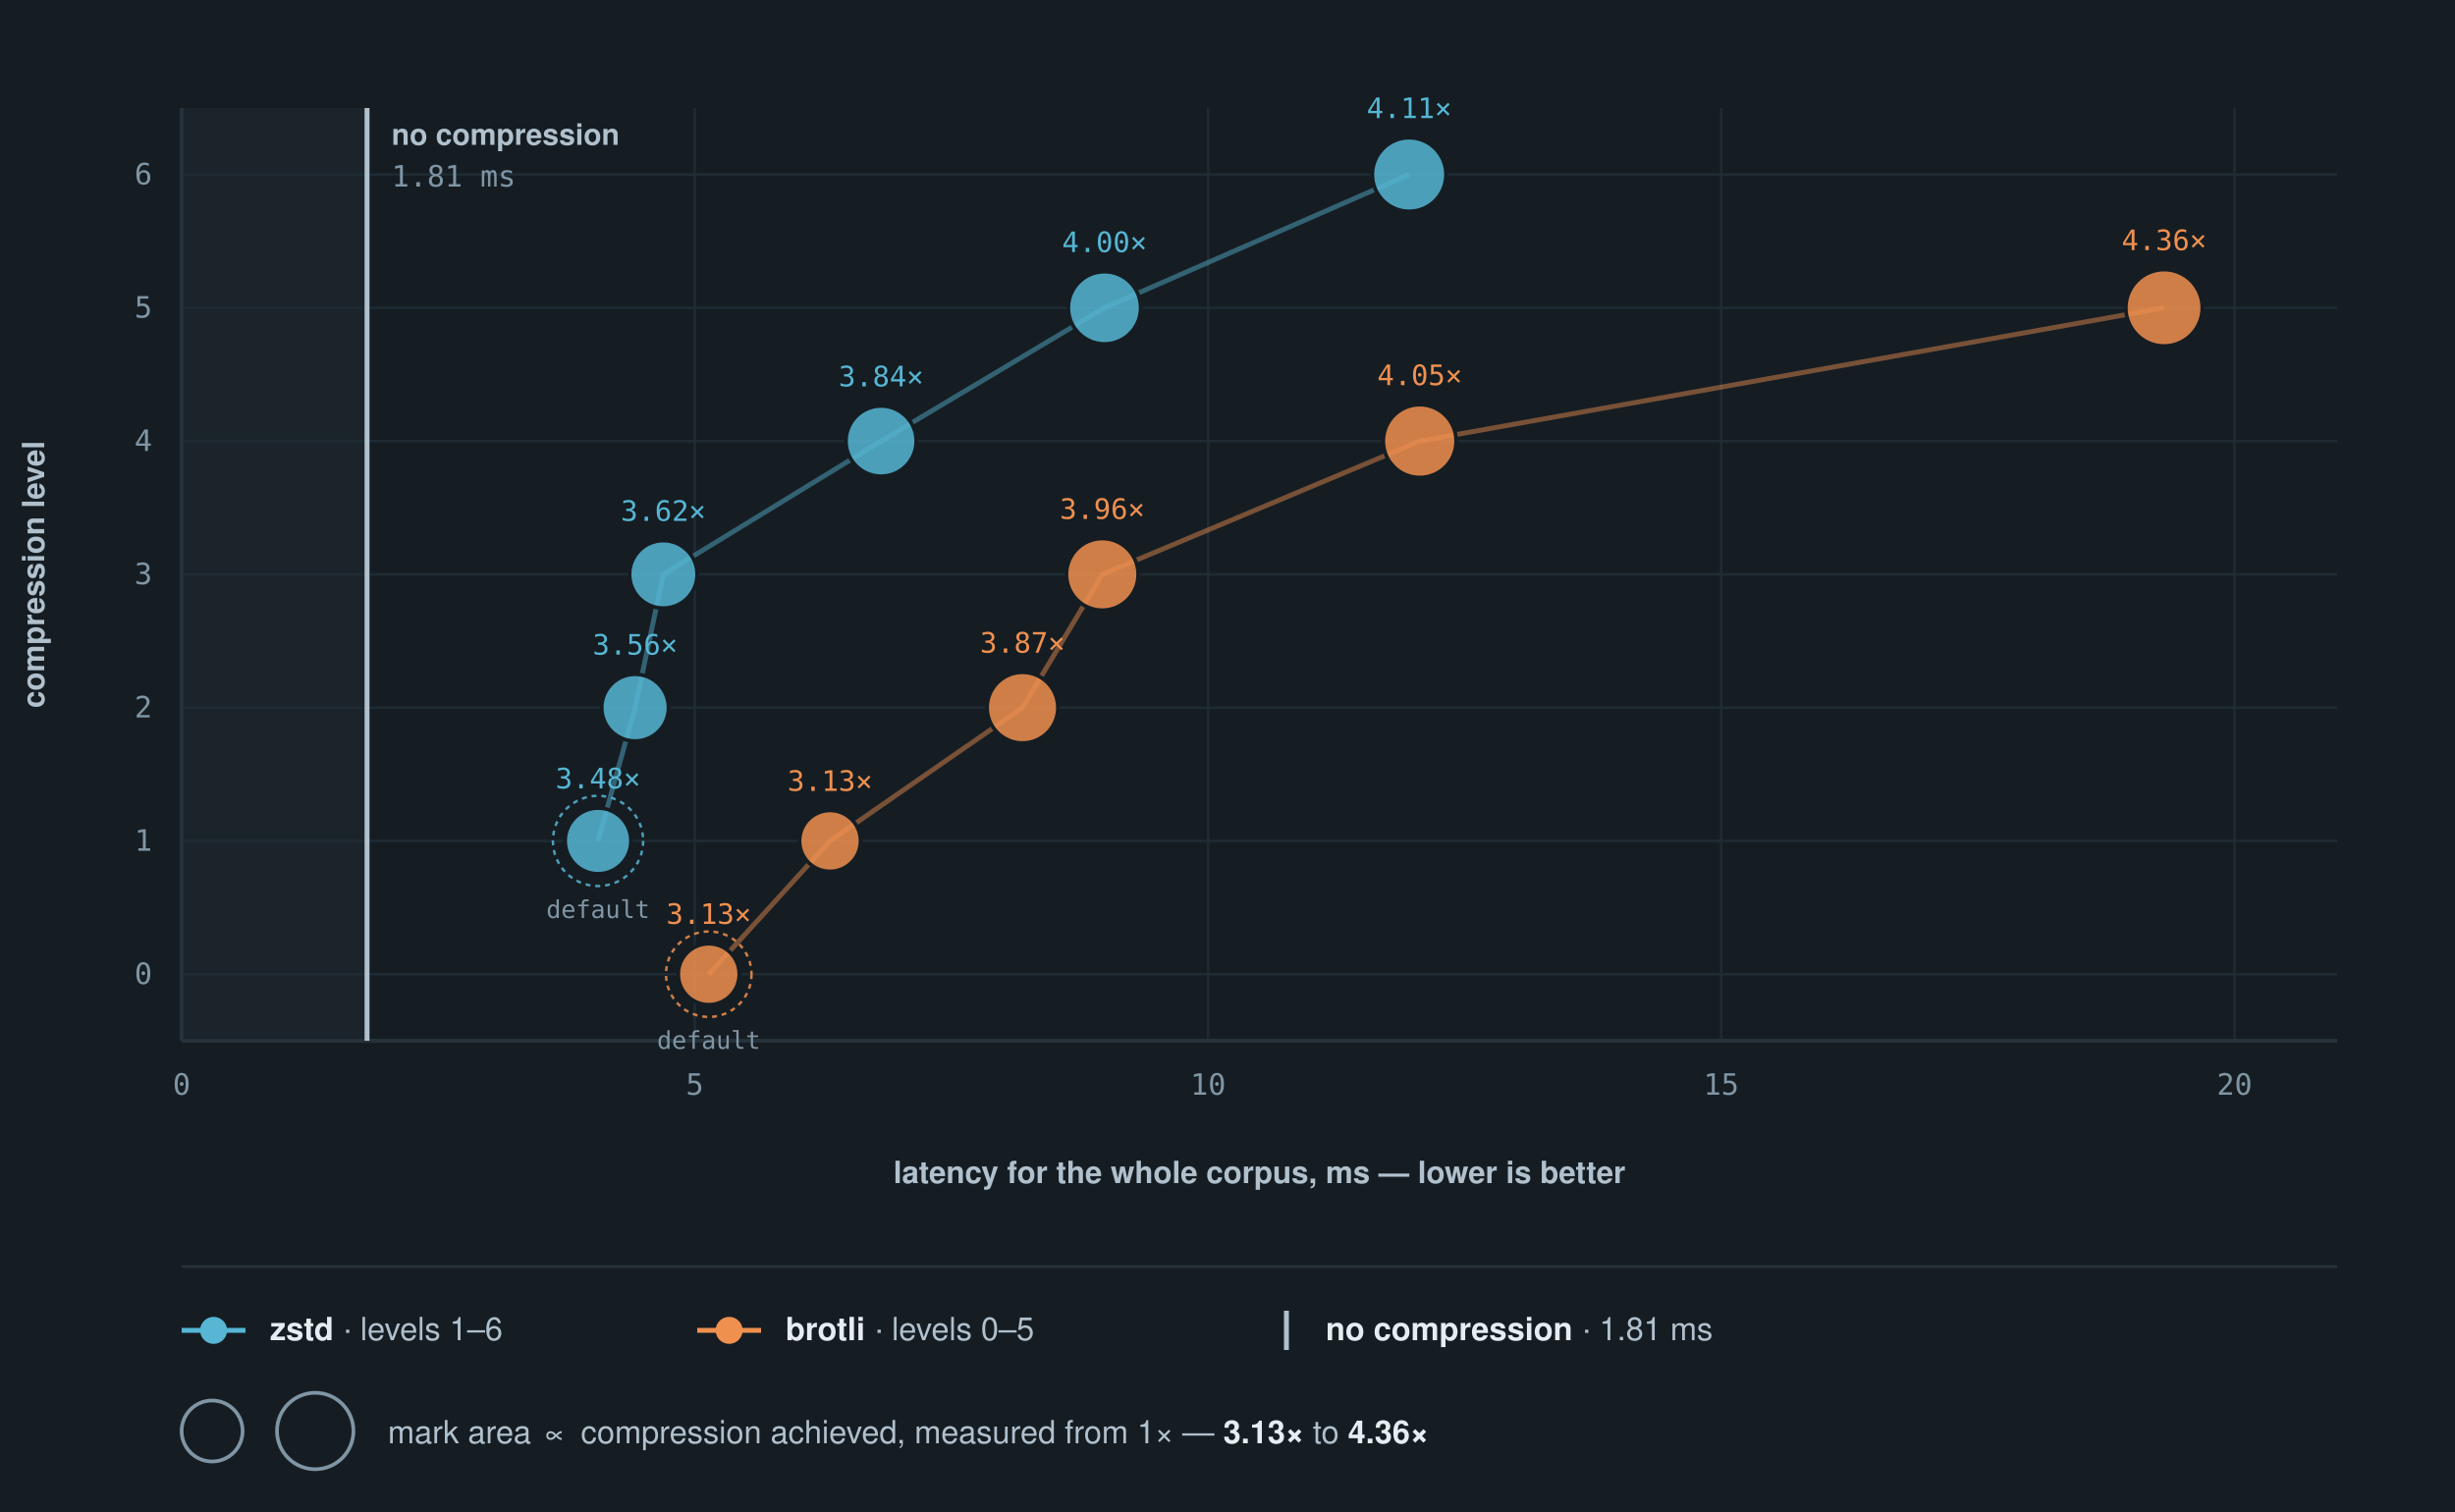
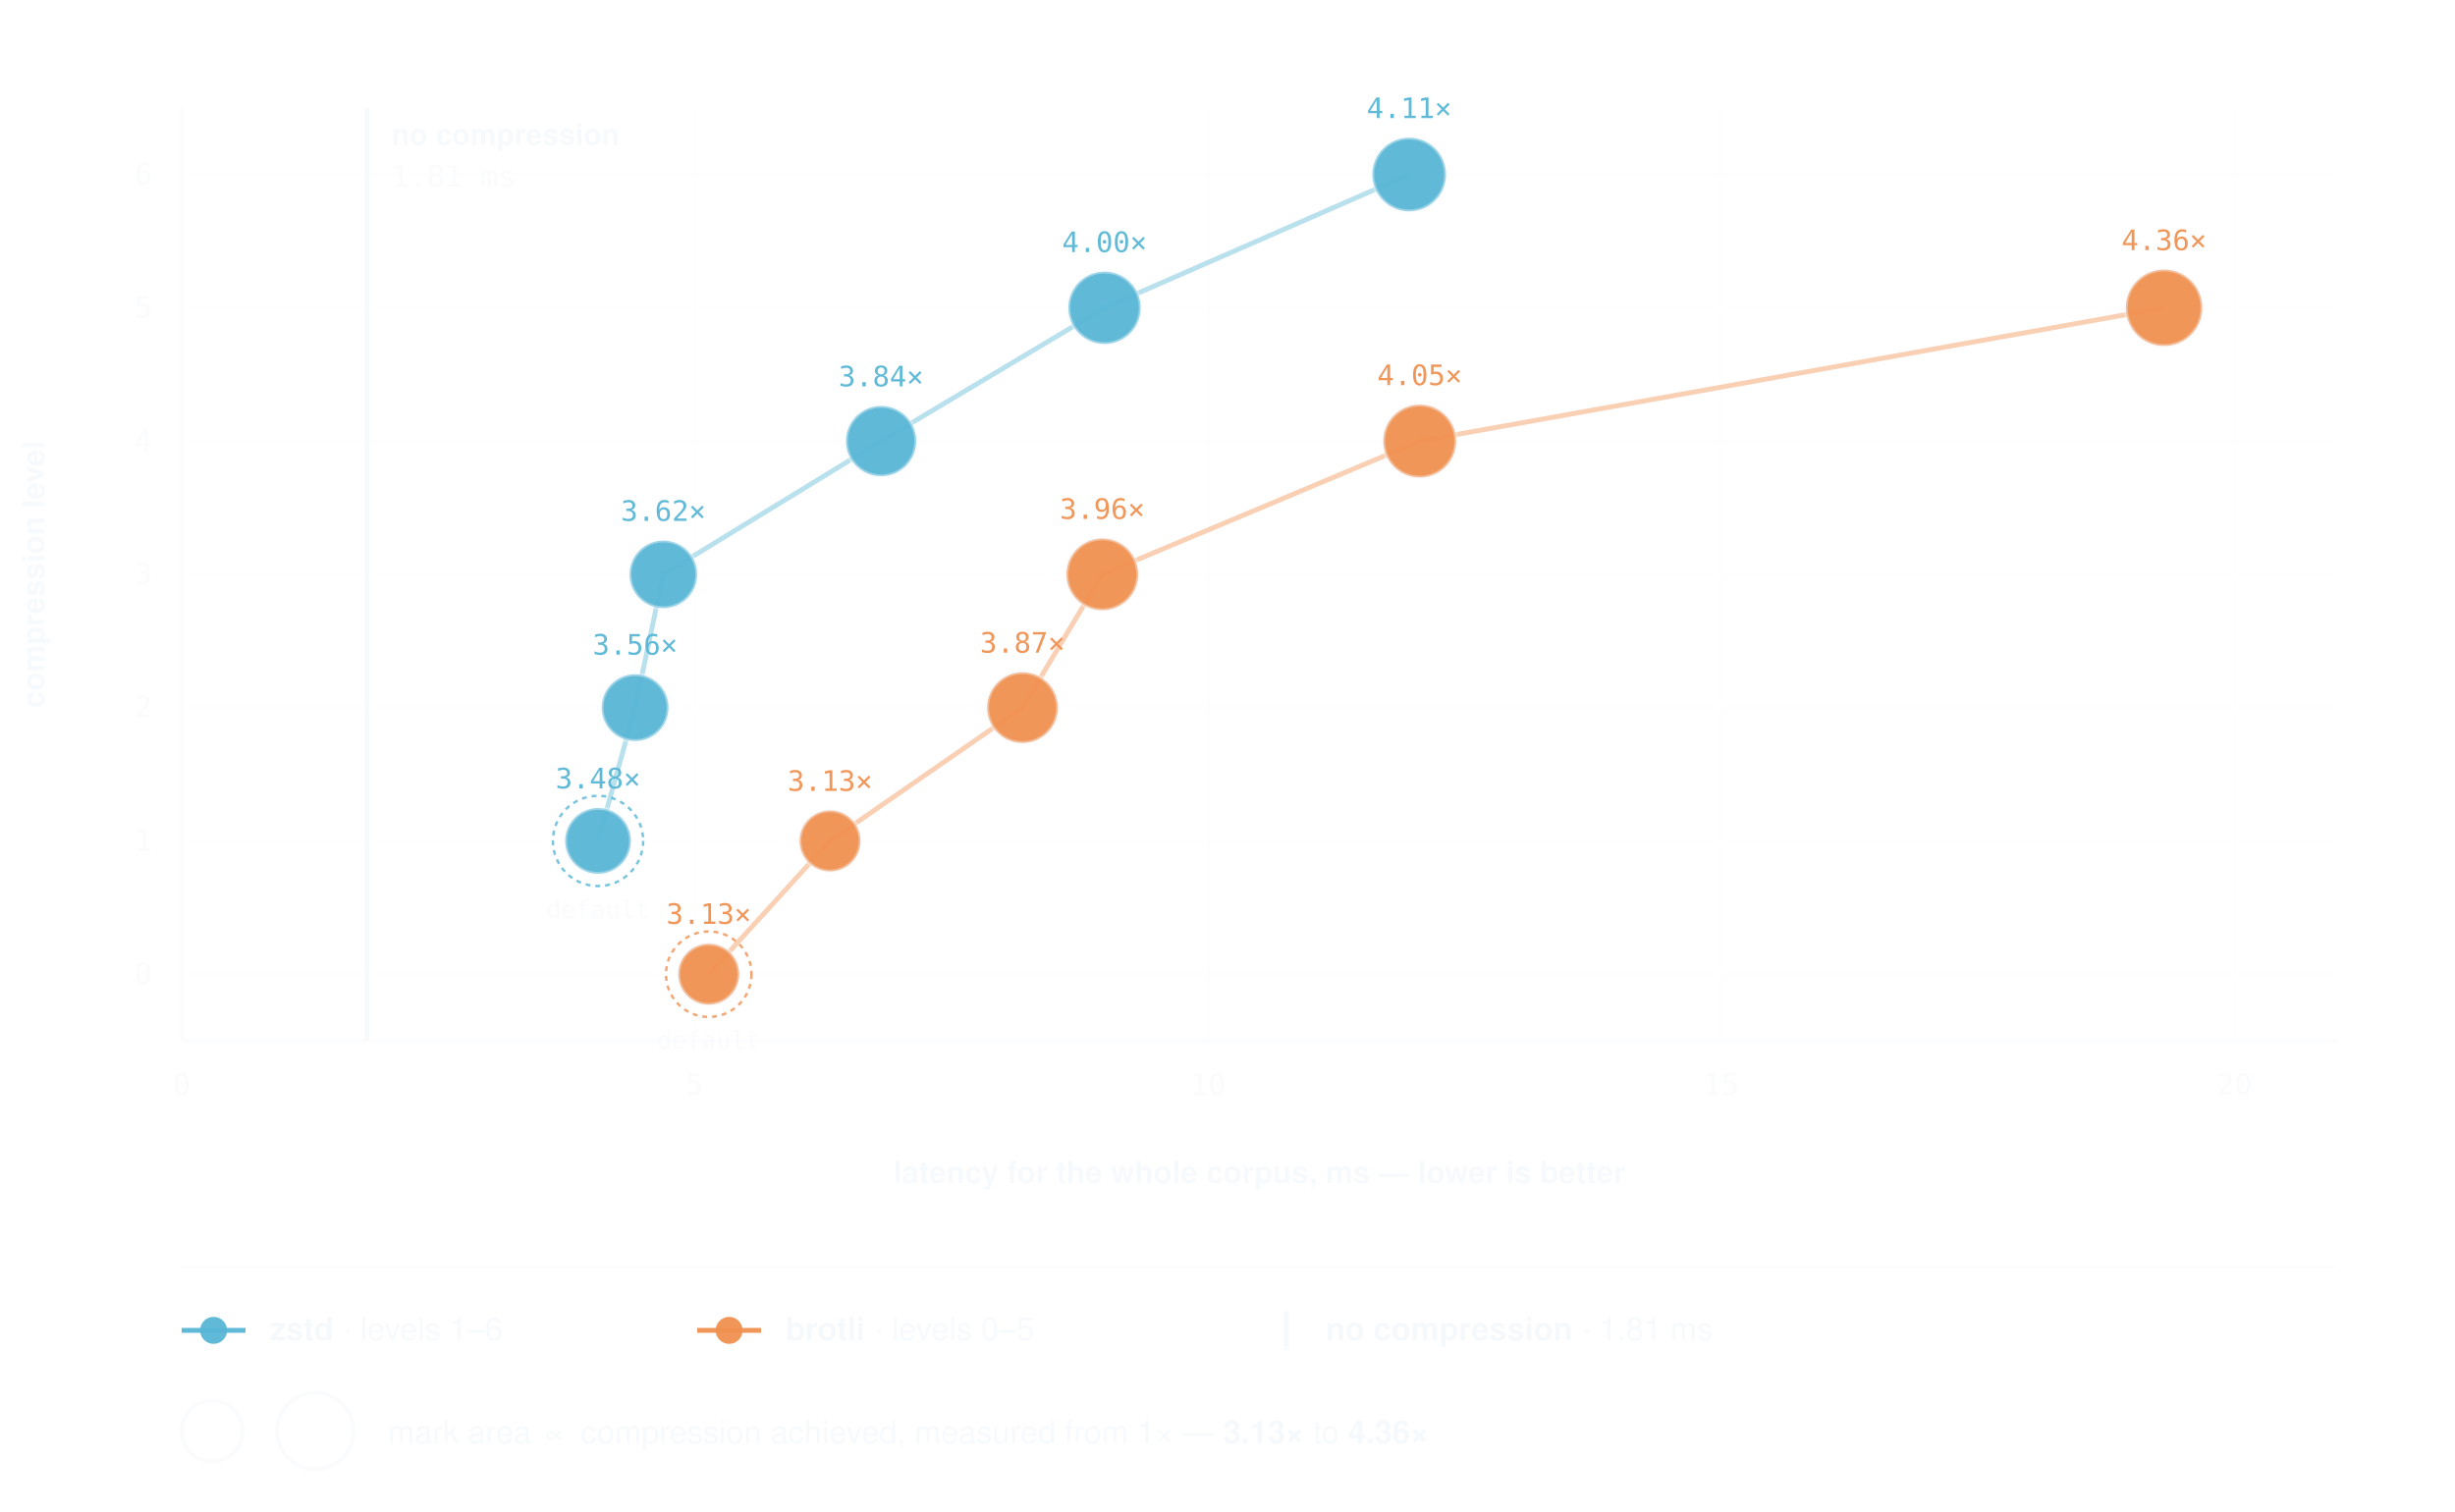
<svg xmlns="http://www.w3.org/2000/svg" viewBox="0 0 1000 616" width="1000" height="616" font-family="IBM Plex Sans, ui-sans-serif, system-ui, -apple-system, Segoe UI, Helvetica, Arial, sans-serif" role="img">
-   <rect width="1000" height="616" fill="#151d23" />
-   <rect x="74" y="44" width="75.5" height="380" fill="#1b242b" />
-   <line x1="74.0" y1="44" x2="74.0" y2="424" stroke="#1f2b33" stroke-width="1" />
-   <text x="74.0" y="446" text-anchor="middle" font-family="IBM Plex Mono, ui-monospace, SFMono-Regular, Menlo, Consolas, monospace" font-size="12" fill="#8095a4">0</text>
-   <line x1="283.0" y1="44" x2="283.0" y2="424" stroke="#1f2b33" stroke-width="1" />
-   <text x="283.0" y="446" text-anchor="middle" font-family="IBM Plex Mono, ui-monospace, SFMono-Regular, Menlo, Consolas, monospace" font-size="12" fill="#8095a4">5</text>
-   <line x1="492.1" y1="44" x2="492.1" y2="424" stroke="#1f2b33" stroke-width="1" />
-   <text x="492.1" y="446" text-anchor="middle" font-family="IBM Plex Mono, ui-monospace, SFMono-Regular, Menlo, Consolas, monospace" font-size="12" fill="#8095a4">10</text>
-   <line x1="701.1" y1="44" x2="701.1" y2="424" stroke="#1f2b33" stroke-width="1" />
-   <text x="701.1" y="446" text-anchor="middle" font-family="IBM Plex Mono, ui-monospace, SFMono-Regular, Menlo, Consolas, monospace" font-size="12" fill="#8095a4">15</text>
-   <line x1="910.2" y1="44" x2="910.2" y2="424" stroke="#1f2b33" stroke-width="1" />
-   <text x="910.2" y="446" text-anchor="middle" font-family="IBM Plex Mono, ui-monospace, SFMono-Regular, Menlo, Consolas, monospace" font-size="12" fill="#8095a4">20</text>
-   <line x1="74" y1="396.9" x2="952" y2="396.9" stroke="#1f2b33" stroke-width="1" />
-   <text x="62" y="400.9" text-anchor="end" font-family="IBM Plex Mono, ui-monospace, SFMono-Regular, Menlo, Consolas, monospace" font-size="12" fill="#8095a4">0</text>
-   <line x1="74" y1="342.6" x2="952" y2="342.6" stroke="#1f2b33" stroke-width="1" />
-   <text x="62" y="346.6" text-anchor="end" font-family="IBM Plex Mono, ui-monospace, SFMono-Regular, Menlo, Consolas, monospace" font-size="12" fill="#8095a4">1</text>
-   <line x1="74" y1="288.3" x2="952" y2="288.3" stroke="#1f2b33" stroke-width="1" />
-   <text x="62" y="292.3" text-anchor="end" font-family="IBM Plex Mono, ui-monospace, SFMono-Regular, Menlo, Consolas, monospace" font-size="12" fill="#8095a4">2</text>
-   <line x1="74" y1="234.0" x2="952" y2="234.0" stroke="#1f2b33" stroke-width="1" />
-   <text x="62" y="238.0" text-anchor="end" font-family="IBM Plex Mono, ui-monospace, SFMono-Regular, Menlo, Consolas, monospace" font-size="12" fill="#8095a4">3</text>
-   <line x1="74" y1="179.7" x2="952" y2="179.7" stroke="#1f2b33" stroke-width="1" />
-   <text x="62" y="183.7" text-anchor="end" font-family="IBM Plex Mono, ui-monospace, SFMono-Regular, Menlo, Consolas, monospace" font-size="12" fill="#8095a4">4</text>
-   <line x1="74" y1="125.4" x2="952" y2="125.4" stroke="#1f2b33" stroke-width="1" />
-   <text x="62" y="129.4" text-anchor="end" font-family="IBM Plex Mono, ui-monospace, SFMono-Regular, Menlo, Consolas, monospace" font-size="12" fill="#8095a4">5</text>
-   <line x1="74" y1="71.1" x2="952" y2="71.1" stroke="#1f2b33" stroke-width="1" />
-   <text x="62" y="75.1" text-anchor="end" font-family="IBM Plex Mono, ui-monospace, SFMono-Regular, Menlo, Consolas, monospace" font-size="12" fill="#8095a4">6</text>
-   <line x1="74" y1="424" x2="952" y2="424" stroke="#26333c" stroke-width="1.5" />
-   <line x1="74" y1="44" x2="74" y2="424" stroke="#26333c" stroke-width="1.5" />
-   <line x1="149.5" y1="44" x2="149.5" y2="424" stroke="#b0c0cc" stroke-width="2" />
-   <text x="159.5" y="59" font-size="12" font-weight="600" fill="#b0c0cc">no compression</text>
-   <text x="159.5" y="76" font-family="IBM Plex Mono, ui-monospace, SFMono-Regular, Menlo, Consolas, monospace" font-size="12" fill="#8095a4">1.81 ms</text>
-   <text x="513.0" y="482" text-anchor="middle" font-size="12.5" font-weight="600" fill="#b0c0cc">latency for the whole corpus, ms — lower is better</text>
-   <text x="18" y="234.0" text-anchor="middle" font-size="12.5" font-weight="600" fill="#b0c0cc" transform="rotate(-90 18 234.0)">compression level</text>
-   <polyline points="243.6,342.6 258.7,288.3 270.2,234.0 358.9,179.7 449.9,125.4 574.0,71.1" fill="none" stroke="#56b6d4" stroke-width="2" opacity="0.45" />
-   <circle cx="243.6" cy="342.6" r="13.39" fill="#56b6d4" fill-opacity="0.85" stroke="#151d23" stroke-width="1.5" />
-   <text x="243.6" y="321.2" text-anchor="middle" font-family="IBM Plex Mono, ui-monospace, SFMono-Regular, Menlo, Consolas, monospace" font-size="11.5" font-weight="500" fill="#56b6d4">3.48×</text>
-   <circle cx="243.6" cy="342.6" r="18.39" fill="none" stroke="#56b6d4" stroke-width="1" stroke-dasharray="2 2" opacity="0.85" />
-   <text x="243.6" y="374.0" text-anchor="middle" font-family="IBM Plex Mono, ui-monospace, SFMono-Regular, Menlo, Consolas, monospace" font-size="10" font-weight="500" fill="#8095a4">default</text>
-   <circle cx="258.7" cy="288.3" r="13.60" fill="#56b6d4" fill-opacity="0.85" stroke="#151d23" stroke-width="1.5" />
-   <text x="258.7" y="266.7" text-anchor="middle" font-family="IBM Plex Mono, ui-monospace, SFMono-Regular, Menlo, Consolas, monospace" font-size="11.5" font-weight="500" fill="#56b6d4">3.56×</text>
-   <circle cx="270.2" cy="234.0" r="13.76" fill="#56b6d4" fill-opacity="0.85" stroke="#151d23" stroke-width="1.5" />
-   <text x="270.2" y="212.2" text-anchor="middle" font-family="IBM Plex Mono, ui-monospace, SFMono-Regular, Menlo, Consolas, monospace" font-size="11.5" font-weight="500" fill="#56b6d4">3.62×</text>
-   <circle cx="358.9" cy="179.7" r="14.31" fill="#56b6d4" fill-opacity="0.85" stroke="#151d23" stroke-width="1.5" />
-   <text x="358.9" y="157.4" text-anchor="middle" font-family="IBM Plex Mono, ui-monospace, SFMono-Regular, Menlo, Consolas, monospace" font-size="11.5" font-weight="500" fill="#56b6d4">3.84×</text>
-   <circle cx="449.9" cy="125.4" r="14.73" fill="#56b6d4" fill-opacity="0.85" stroke="#151d23" stroke-width="1.5" />
-   <text x="449.9" y="102.7" text-anchor="middle" font-family="IBM Plex Mono, ui-monospace, SFMono-Regular, Menlo, Consolas, monospace" font-size="11.5" font-weight="500" fill="#56b6d4">4.00×</text>
-   <circle cx="574.0" cy="71.1" r="15.00" fill="#56b6d4" fill-opacity="0.85" stroke="#151d23" stroke-width="1.5" />
-   <text x="574.0" y="48.1" text-anchor="middle" font-family="IBM Plex Mono, ui-monospace, SFMono-Regular, Menlo, Consolas, monospace" font-size="11.5" font-weight="500" fill="#56b6d4">4.11×</text>
-   <polyline points="288.7,396.9 338.1,342.6 416.5,288.3 449.0,234.0 578.3,179.7 881.5,125.4" fill="none" stroke="#f0904f" stroke-width="2" opacity="0.45" />
-   <circle cx="288.7" cy="396.9" r="12.42" fill="#f0904f" fill-opacity="0.85" stroke="#151d23" stroke-width="1.5" />
-   <text x="288.7" y="376.4" text-anchor="middle" font-family="IBM Plex Mono, ui-monospace, SFMono-Regular, Menlo, Consolas, monospace" font-size="11.5" font-weight="500" fill="#f0904f">3.13×</text>
-   <circle cx="288.7" cy="396.9" r="17.42" fill="none" stroke="#f0904f" stroke-width="1" stroke-dasharray="2 2" opacity="0.85" />
-   <text x="288.7" y="427.3" text-anchor="middle" font-family="IBM Plex Mono, ui-monospace, SFMono-Regular, Menlo, Consolas, monospace" font-size="10" font-weight="500" fill="#8095a4">default</text>
-   <circle cx="338.1" cy="342.6" r="12.42" fill="#f0904f" fill-opacity="0.85" stroke="#151d23" stroke-width="1.5" />
-   <text x="338.1" y="322.2" text-anchor="middle" font-family="IBM Plex Mono, ui-monospace, SFMono-Regular, Menlo, Consolas, monospace" font-size="11.5" font-weight="500" fill="#f0904f">3.13×</text>
-   <circle cx="416.5" cy="288.3" r="14.41" fill="#f0904f" fill-opacity="0.85" stroke="#151d23" stroke-width="1.5" />
-   <text x="416.5" y="265.9" text-anchor="middle" font-family="IBM Plex Mono, ui-monospace, SFMono-Regular, Menlo, Consolas, monospace" font-size="11.5" font-weight="500" fill="#f0904f">3.87×</text>
-   <circle cx="449.0" cy="234.0" r="14.61" fill="#f0904f" fill-opacity="0.85" stroke="#151d23" stroke-width="1.5" />
-   <text x="449.0" y="211.4" text-anchor="middle" font-family="IBM Plex Mono, ui-monospace, SFMono-Regular, Menlo, Consolas, monospace" font-size="11.5" font-weight="500" fill="#f0904f">3.96×</text>
-   <circle cx="578.3" cy="179.7" r="14.84" fill="#f0904f" fill-opacity="0.85" stroke="#151d23" stroke-width="1.5" />
-   <text x="578.3" y="156.9" text-anchor="middle" font-family="IBM Plex Mono, ui-monospace, SFMono-Regular, Menlo, Consolas, monospace" font-size="11.5" font-weight="500" fill="#f0904f">4.05×</text>
-   <circle cx="881.5" cy="125.4" r="15.57" fill="#f0904f" fill-opacity="0.85" stroke="#151d23" stroke-width="1.5" />
-   <text x="881.5" y="101.9" text-anchor="middle" font-family="IBM Plex Mono, ui-monospace, SFMono-Regular, Menlo, Consolas, monospace" font-size="11.5" font-weight="500" fill="#f0904f">4.36×</text>
-   <line x1="74" y1="516" x2="952" y2="516" stroke="#26333c" stroke-width="1" />
-   <line x1="74" y1="542" x2="100" y2="542" stroke="#56b6d4" stroke-width="2" />
-   <circle cx="87" cy="542" r="5.5" fill="#56b6d4" />
-   <text x="110" y="546" font-size="13" fill="#b0c0cc">
-     <tspan font-weight="600" fill="#e6edf2">zstd</tspan> · levels 1–6</text>
-   <line x1="284" y1="542" x2="310" y2="542" stroke="#f0904f" stroke-width="2" />
-   <circle cx="297" cy="542" r="5.5" fill="#f0904f" />
-   <text x="320" y="546" font-size="13" fill="#b0c0cc">
-     <tspan font-weight="600" fill="#e6edf2">brotli</tspan> · levels 0–5</text>
-   <line x1="524" y1="534" x2="524" y2="550" stroke="#b0c0cc" stroke-width="2" />
-   <text x="540" y="546" font-size="13" fill="#b0c0cc">
-     <tspan font-weight="600" fill="#e6edf2">no compression</tspan> · 1.81 ms</text>
-   <circle cx="86.4" cy="583" r="12.42" fill="none" stroke="#8095a4" stroke-width="1.5" />
-   <circle cx="128.4" cy="583" r="15.57" fill="none" stroke="#8095a4" stroke-width="1.5" />
-   <text x="158.0" y="588" font-size="13" fill="#b0c0cc">mark area ∝ compression achieved, measured from 1× — <tspan font-weight="600" fill="#e6edf2">3.13×</tspan> to <tspan font-weight="600" fill="#e6edf2">4.36×</tspan>
+   <rect x="74" y="44" width="75.5" height="380" fill="rgba(245,249,252,0.07)" />
+   <line x1="74.0" y1="44" x2="74.0" y2="424" stroke="rgba(245,249,252,0.14)" stroke-width="1" />
+   <text x="74.0" y="446" text-anchor="middle" font-family="IBM Plex Mono, ui-monospace, SFMono-Regular, Menlo, Consolas, monospace" font-size="12" fill="rgba(245,249,252,0.58)">0</text>
+   <line x1="283.0" y1="44" x2="283.0" y2="424" stroke="rgba(245,249,252,0.14)" stroke-width="1" />
+   <text x="283.0" y="446" text-anchor="middle" font-family="IBM Plex Mono, ui-monospace, SFMono-Regular, Menlo, Consolas, monospace" font-size="12" fill="rgba(245,249,252,0.58)">5</text>
+   <line x1="492.1" y1="44" x2="492.1" y2="424" stroke="rgba(245,249,252,0.14)" stroke-width="1" />
+   <text x="492.1" y="446" text-anchor="middle" font-family="IBM Plex Mono, ui-monospace, SFMono-Regular, Menlo, Consolas, monospace" font-size="12" fill="rgba(245,249,252,0.58)">10</text>
+   <line x1="701.1" y1="44" x2="701.1" y2="424" stroke="rgba(245,249,252,0.14)" stroke-width="1" />
+   <text x="701.1" y="446" text-anchor="middle" font-family="IBM Plex Mono, ui-monospace, SFMono-Regular, Menlo, Consolas, monospace" font-size="12" fill="rgba(245,249,252,0.58)">15</text>
+   <line x1="910.2" y1="44" x2="910.2" y2="424" stroke="rgba(245,249,252,0.14)" stroke-width="1" />
+   <text x="910.2" y="446" text-anchor="middle" font-family="IBM Plex Mono, ui-monospace, SFMono-Regular, Menlo, Consolas, monospace" font-size="12" fill="rgba(245,249,252,0.58)">20</text>
+   <line x1="74" y1="396.9" x2="952" y2="396.9" stroke="rgba(245,249,252,0.14)" stroke-width="1" />
+   <text x="62" y="400.9" text-anchor="end" font-family="IBM Plex Mono, ui-monospace, SFMono-Regular, Menlo, Consolas, monospace" font-size="12" fill="rgba(245,249,252,0.58)">0</text>
+   <line x1="74" y1="342.6" x2="952" y2="342.6" stroke="rgba(245,249,252,0.14)" stroke-width="1" />
+   <text x="62" y="346.6" text-anchor="end" font-family="IBM Plex Mono, ui-monospace, SFMono-Regular, Menlo, Consolas, monospace" font-size="12" fill="rgba(245,249,252,0.58)">1</text>
+   <line x1="74" y1="288.3" x2="952" y2="288.3" stroke="rgba(245,249,252,0.14)" stroke-width="1" />
+   <text x="62" y="292.3" text-anchor="end" font-family="IBM Plex Mono, ui-monospace, SFMono-Regular, Menlo, Consolas, monospace" font-size="12" fill="rgba(245,249,252,0.58)">2</text>
+   <line x1="74" y1="234.0" x2="952" y2="234.0" stroke="rgba(245,249,252,0.14)" stroke-width="1" />
+   <text x="62" y="238.0" text-anchor="end" font-family="IBM Plex Mono, ui-monospace, SFMono-Regular, Menlo, Consolas, monospace" font-size="12" fill="rgba(245,249,252,0.58)">3</text>
+   <line x1="74" y1="179.7" x2="952" y2="179.7" stroke="rgba(245,249,252,0.14)" stroke-width="1" />
+   <text x="62" y="183.7" text-anchor="end" font-family="IBM Plex Mono, ui-monospace, SFMono-Regular, Menlo, Consolas, monospace" font-size="12" fill="rgba(245,249,252,0.58)">4</text>
+   <line x1="74" y1="125.4" x2="952" y2="125.4" stroke="rgba(245,249,252,0.14)" stroke-width="1" />
+   <text x="62" y="129.4" text-anchor="end" font-family="IBM Plex Mono, ui-monospace, SFMono-Regular, Menlo, Consolas, monospace" font-size="12" fill="rgba(245,249,252,0.58)">5</text>
+   <line x1="74" y1="71.1" x2="952" y2="71.1" stroke="rgba(245,249,252,0.14)" stroke-width="1" />
+   <text x="62" y="75.1" text-anchor="end" font-family="IBM Plex Mono, ui-monospace, SFMono-Regular, Menlo, Consolas, monospace" font-size="12" fill="rgba(245,249,252,0.58)">6</text>
+   <line x1="74" y1="424" x2="952" y2="424" stroke="rgba(245,249,252,0.32)" stroke-width="1.5" />
+   <line x1="74" y1="44" x2="74" y2="424" stroke="rgba(245,249,252,0.32)" stroke-width="1.5" />
+   <line x1="149.5" y1="44" x2="149.5" y2="424" stroke="rgba(245,249,252,0.78)" stroke-width="2" />
+   <text x="159.5" y="59" font-size="12" font-weight="600" fill="rgba(245,249,252,0.78)">no compression</text>
+   <text x="159.5" y="76" font-family="IBM Plex Mono, ui-monospace, SFMono-Regular, Menlo, Consolas, monospace" font-size="12" fill="rgba(245,249,252,0.58)">1.81 ms</text>
+   <text x="513.0" y="482" text-anchor="middle" font-size="12.5" font-weight="600" fill="rgba(245,249,252,0.78)">latency for the whole corpus, ms — lower is better</text>
+   <text x="18" y="234.0" text-anchor="middle" font-size="12.5" font-weight="600" fill="rgba(245,249,252,0.78)" transform="rotate(-90 18 234.0)">compression level</text>
+   <polyline points="243.6,342.6 258.7,288.3 270.2,234.0 358.9,179.7 449.9,125.4 574.0,71.1" fill="none" stroke="rgba(86,182,212,0.94)" stroke-width="2" opacity="0.45" />
+   <circle cx="243.6" cy="342.6" r="13.39" fill="rgba(86,182,212,0.94)" stroke="rgba(245,249,252,0.40)" stroke-width="1.5" />
+   <text x="243.6" y="321.2" text-anchor="middle" font-family="IBM Plex Mono, ui-monospace, SFMono-Regular, Menlo, Consolas, monospace" font-size="11.5" font-weight="500" fill="rgba(86,182,212,0.94)">3.48×</text>
+   <circle cx="243.6" cy="342.6" r="18.39" fill="none" stroke="rgba(86,182,212,0.94)" stroke-width="1" stroke-dasharray="2 2" opacity="0.85" />
+   <text x="243.6" y="374.0" text-anchor="middle" font-family="IBM Plex Mono, ui-monospace, SFMono-Regular, Menlo, Consolas, monospace" font-size="10" font-weight="500" fill="rgba(245,249,252,0.58)">default</text>
+   <circle cx="258.7" cy="288.3" r="13.60" fill="rgba(86,182,212,0.94)" stroke="rgba(245,249,252,0.40)" stroke-width="1.5" />
+   <text x="258.7" y="266.7" text-anchor="middle" font-family="IBM Plex Mono, ui-monospace, SFMono-Regular, Menlo, Consolas, monospace" font-size="11.5" font-weight="500" fill="rgba(86,182,212,0.94)">3.56×</text>
+   <circle cx="270.2" cy="234.0" r="13.76" fill="rgba(86,182,212,0.94)" stroke="rgba(245,249,252,0.40)" stroke-width="1.5" />
+   <text x="270.2" y="212.2" text-anchor="middle" font-family="IBM Plex Mono, ui-monospace, SFMono-Regular, Menlo, Consolas, monospace" font-size="11.5" font-weight="500" fill="rgba(86,182,212,0.94)">3.62×</text>
+   <circle cx="358.9" cy="179.7" r="14.31" fill="rgba(86,182,212,0.94)" stroke="rgba(245,249,252,0.40)" stroke-width="1.5" />
+   <text x="358.9" y="157.4" text-anchor="middle" font-family="IBM Plex Mono, ui-monospace, SFMono-Regular, Menlo, Consolas, monospace" font-size="11.5" font-weight="500" fill="rgba(86,182,212,0.94)">3.84×</text>
+   <circle cx="449.9" cy="125.4" r="14.73" fill="rgba(86,182,212,0.94)" stroke="rgba(245,249,252,0.40)" stroke-width="1.5" />
+   <text x="449.9" y="102.7" text-anchor="middle" font-family="IBM Plex Mono, ui-monospace, SFMono-Regular, Menlo, Consolas, monospace" font-size="11.5" font-weight="500" fill="rgba(86,182,212,0.94)">4.00×</text>
+   <circle cx="574.0" cy="71.1" r="15.00" fill="rgba(86,182,212,0.94)" stroke="rgba(245,249,252,0.40)" stroke-width="1.5" />
+   <text x="574.0" y="48.1" text-anchor="middle" font-family="IBM Plex Mono, ui-monospace, SFMono-Regular, Menlo, Consolas, monospace" font-size="11.5" font-weight="500" fill="rgba(86,182,212,0.94)">4.11×</text>
+   <polyline points="288.7,396.9 338.1,342.6 416.5,288.3 449.0,234.0 578.3,179.7 881.5,125.4" fill="none" stroke="rgba(240,144,79,0.94)" stroke-width="2" opacity="0.45" />
+   <circle cx="288.7" cy="396.9" r="12.42" fill="rgba(240,144,79,0.94)" stroke="rgba(245,249,252,0.40)" stroke-width="1.5" />
+   <text x="288.7" y="376.4" text-anchor="middle" font-family="IBM Plex Mono, ui-monospace, SFMono-Regular, Menlo, Consolas, monospace" font-size="11.5" font-weight="500" fill="rgba(240,144,79,0.94)">3.13×</text>
+   <circle cx="288.7" cy="396.9" r="17.42" fill="none" stroke="rgba(240,144,79,0.94)" stroke-width="1" stroke-dasharray="2 2" opacity="0.85" />
+   <text x="288.7" y="427.3" text-anchor="middle" font-family="IBM Plex Mono, ui-monospace, SFMono-Regular, Menlo, Consolas, monospace" font-size="10" font-weight="500" fill="rgba(245,249,252,0.58)">default</text>
+   <circle cx="338.1" cy="342.6" r="12.42" fill="rgba(240,144,79,0.94)" stroke="rgba(245,249,252,0.40)" stroke-width="1.5" />
+   <text x="338.1" y="322.2" text-anchor="middle" font-family="IBM Plex Mono, ui-monospace, SFMono-Regular, Menlo, Consolas, monospace" font-size="11.5" font-weight="500" fill="rgba(240,144,79,0.94)">3.13×</text>
+   <circle cx="416.5" cy="288.3" r="14.41" fill="rgba(240,144,79,0.94)" stroke="rgba(245,249,252,0.40)" stroke-width="1.5" />
+   <text x="416.5" y="265.9" text-anchor="middle" font-family="IBM Plex Mono, ui-monospace, SFMono-Regular, Menlo, Consolas, monospace" font-size="11.5" font-weight="500" fill="rgba(240,144,79,0.94)">3.87×</text>
+   <circle cx="449.0" cy="234.0" r="14.61" fill="rgba(240,144,79,0.94)" stroke="rgba(245,249,252,0.40)" stroke-width="1.5" />
+   <text x="449.0" y="211.4" text-anchor="middle" font-family="IBM Plex Mono, ui-monospace, SFMono-Regular, Menlo, Consolas, monospace" font-size="11.5" font-weight="500" fill="rgba(240,144,79,0.94)">3.96×</text>
+   <circle cx="578.3" cy="179.7" r="14.84" fill="rgba(240,144,79,0.94)" stroke="rgba(245,249,252,0.40)" stroke-width="1.5" />
+   <text x="578.3" y="156.9" text-anchor="middle" font-family="IBM Plex Mono, ui-monospace, SFMono-Regular, Menlo, Consolas, monospace" font-size="11.5" font-weight="500" fill="rgba(240,144,79,0.94)">4.05×</text>
+   <circle cx="881.5" cy="125.4" r="15.57" fill="rgba(240,144,79,0.94)" stroke="rgba(245,249,252,0.40)" stroke-width="1.5" />
+   <text x="881.5" y="101.9" text-anchor="middle" font-family="IBM Plex Mono, ui-monospace, SFMono-Regular, Menlo, Consolas, monospace" font-size="11.5" font-weight="500" fill="rgba(240,144,79,0.94)">4.36×</text>
+   <line x1="74" y1="516" x2="952" y2="516" stroke="rgba(245,249,252,0.32)" stroke-width="1" />
+   <line x1="74" y1="542" x2="100" y2="542" stroke="rgba(86,182,212,0.94)" stroke-width="2" />
+   <circle cx="87" cy="542" r="5.5" fill="rgba(86,182,212,0.94)" />
+   <text x="110" y="546" font-size="13" fill="rgba(245,249,252,0.78)">
+     <tspan font-weight="600" fill="rgba(245,249,252,0.94)">zstd</tspan> · levels 1–6</text>
+   <line x1="284" y1="542" x2="310" y2="542" stroke="rgba(240,144,79,0.94)" stroke-width="2" />
+   <circle cx="297" cy="542" r="5.5" fill="rgba(240,144,79,0.94)" />
+   <text x="320" y="546" font-size="13" fill="rgba(245,249,252,0.78)">
+     <tspan font-weight="600" fill="rgba(245,249,252,0.94)">brotli</tspan> · levels 0–5</text>
+   <line x1="524" y1="534" x2="524" y2="550" stroke="rgba(245,249,252,0.78)" stroke-width="2" />
+   <text x="540" y="546" font-size="13" fill="rgba(245,249,252,0.78)">
+     <tspan font-weight="600" fill="rgba(245,249,252,0.94)">no compression</tspan> · 1.81 ms</text>
+   <circle cx="86.4" cy="583" r="12.42" fill="none" stroke="rgba(245,249,252,0.58)" stroke-width="1.5" />
+   <circle cx="128.4" cy="583" r="15.57" fill="none" stroke="rgba(245,249,252,0.58)" stroke-width="1.5" />
+   <text x="158.0" y="588" font-size="13" fill="rgba(245,249,252,0.78)">mark area ∝ compression achieved, measured from 1× — <tspan font-weight="600" fill="rgba(245,249,252,0.94)">3.13×</tspan> to <tspan font-weight="600" fill="rgba(245,249,252,0.94)">4.36×</tspan>
  </text>
</svg>
